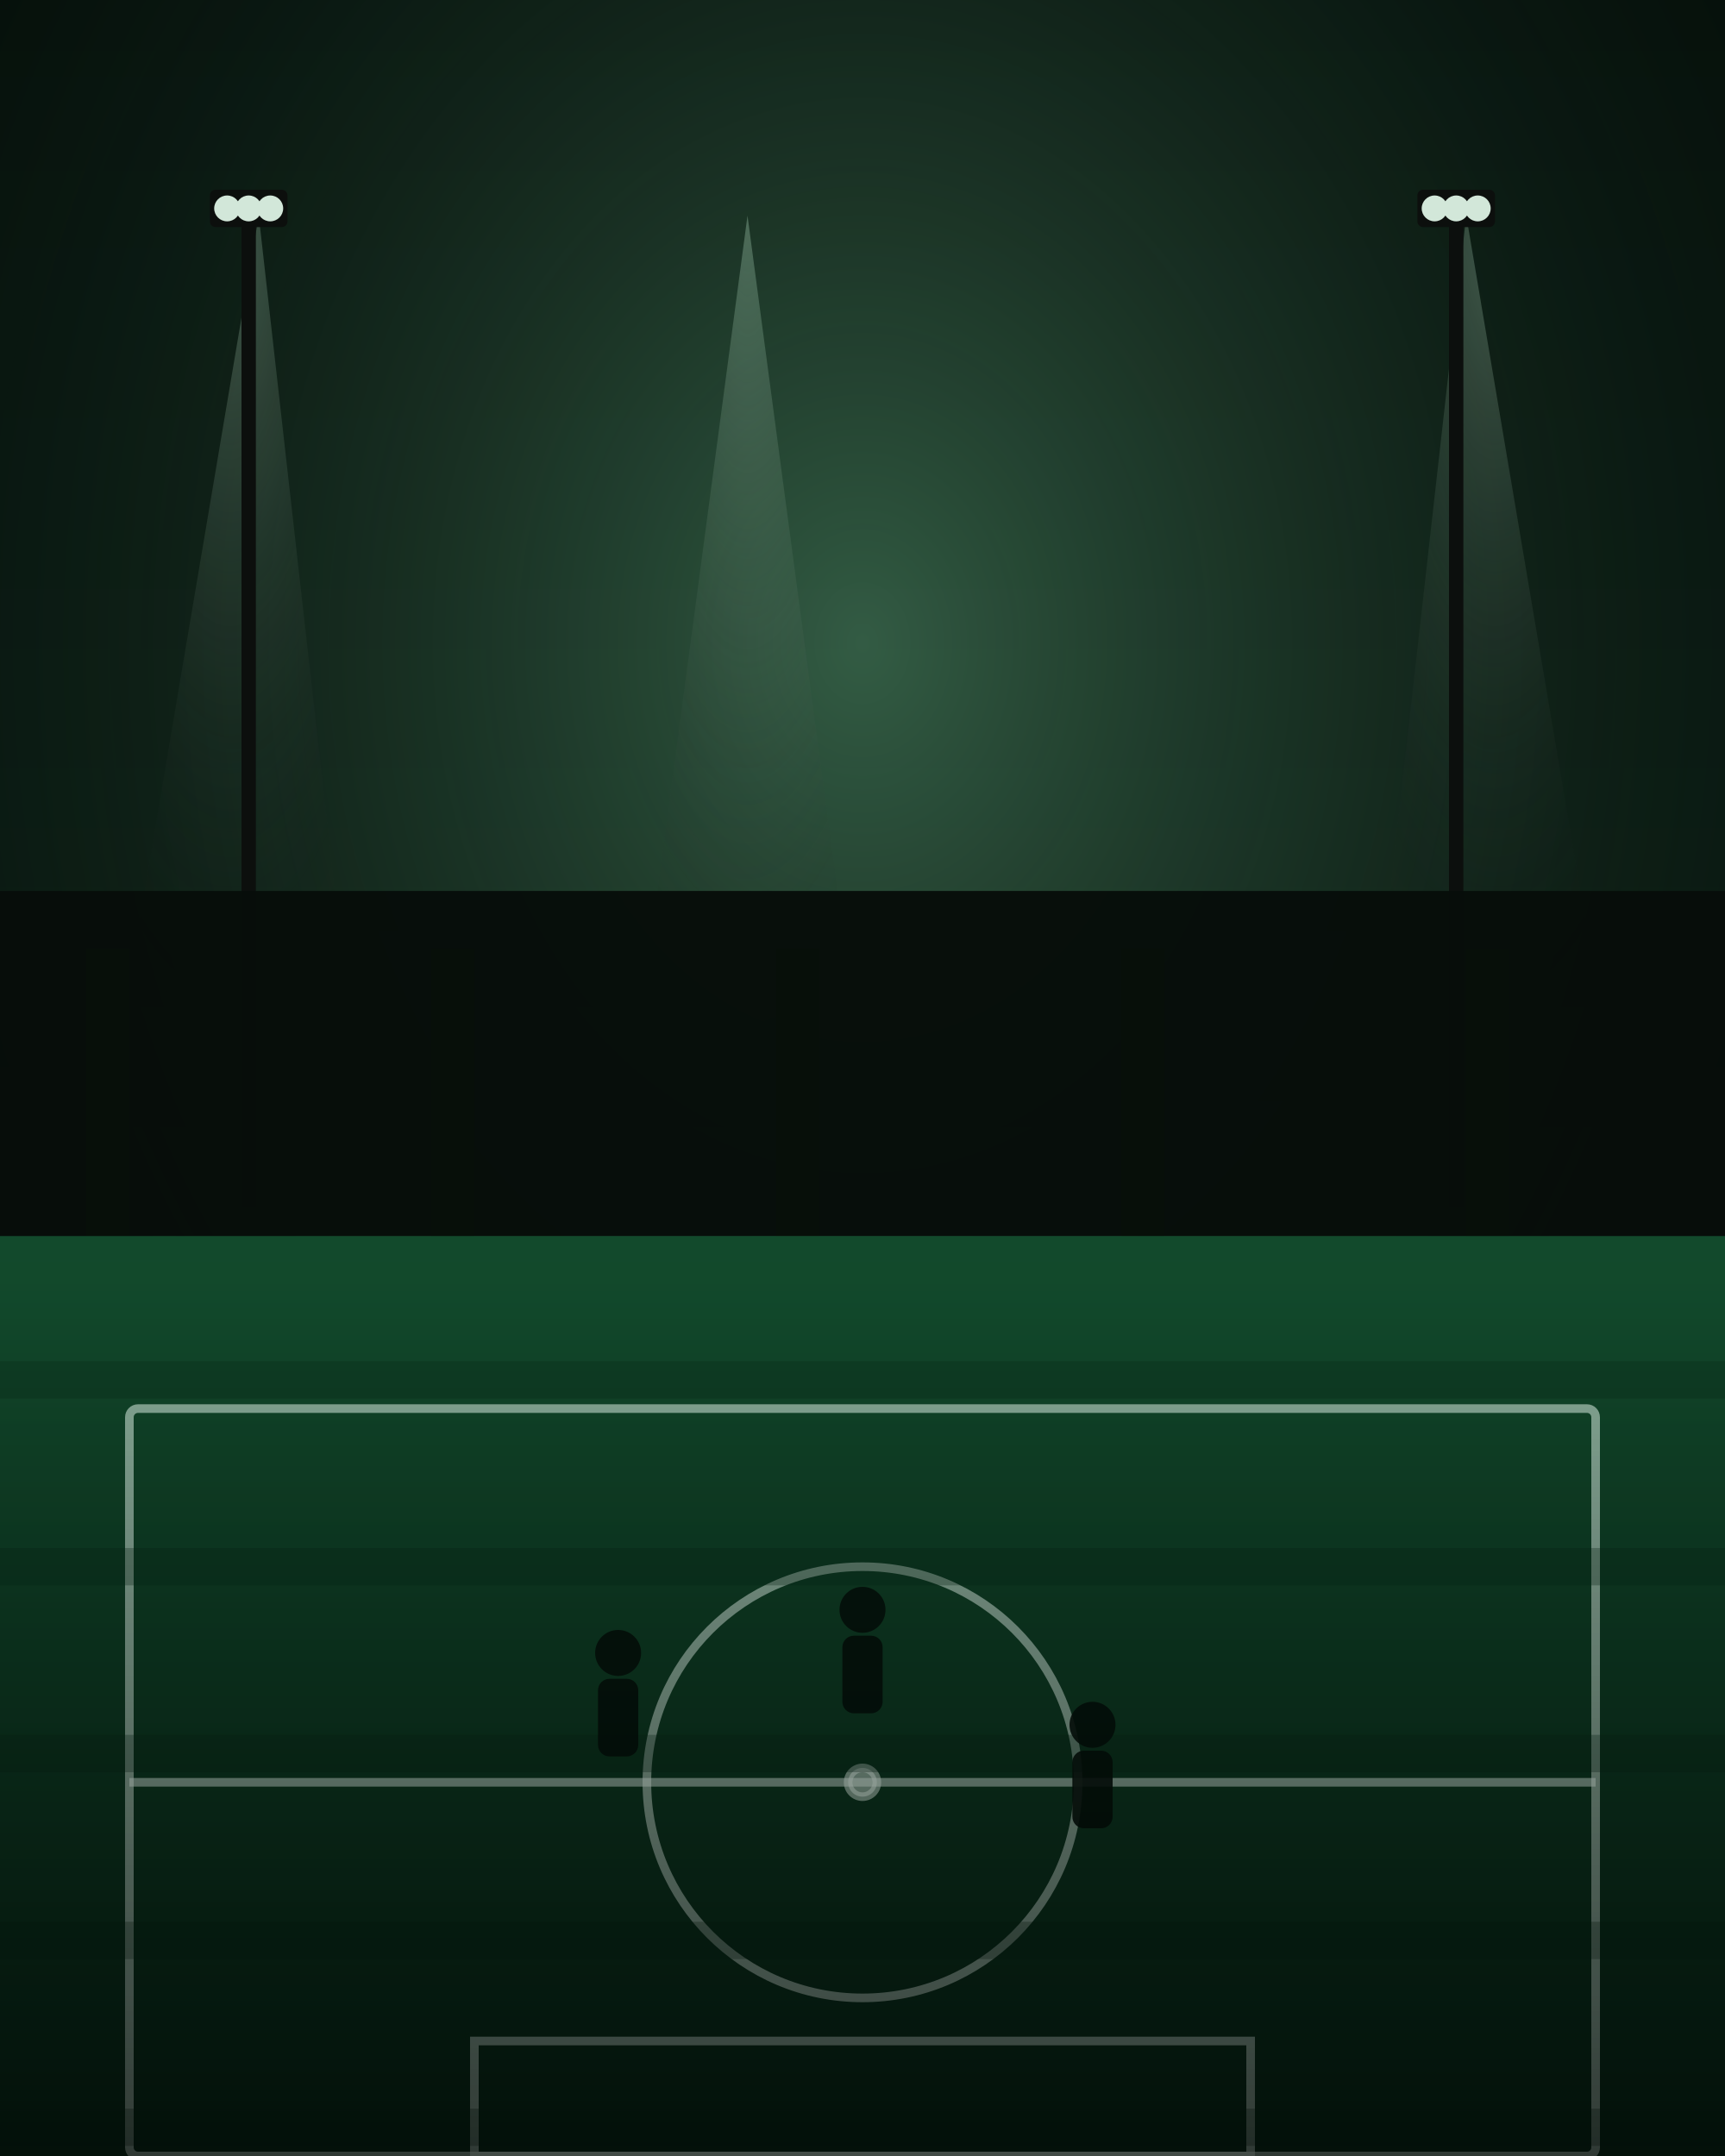
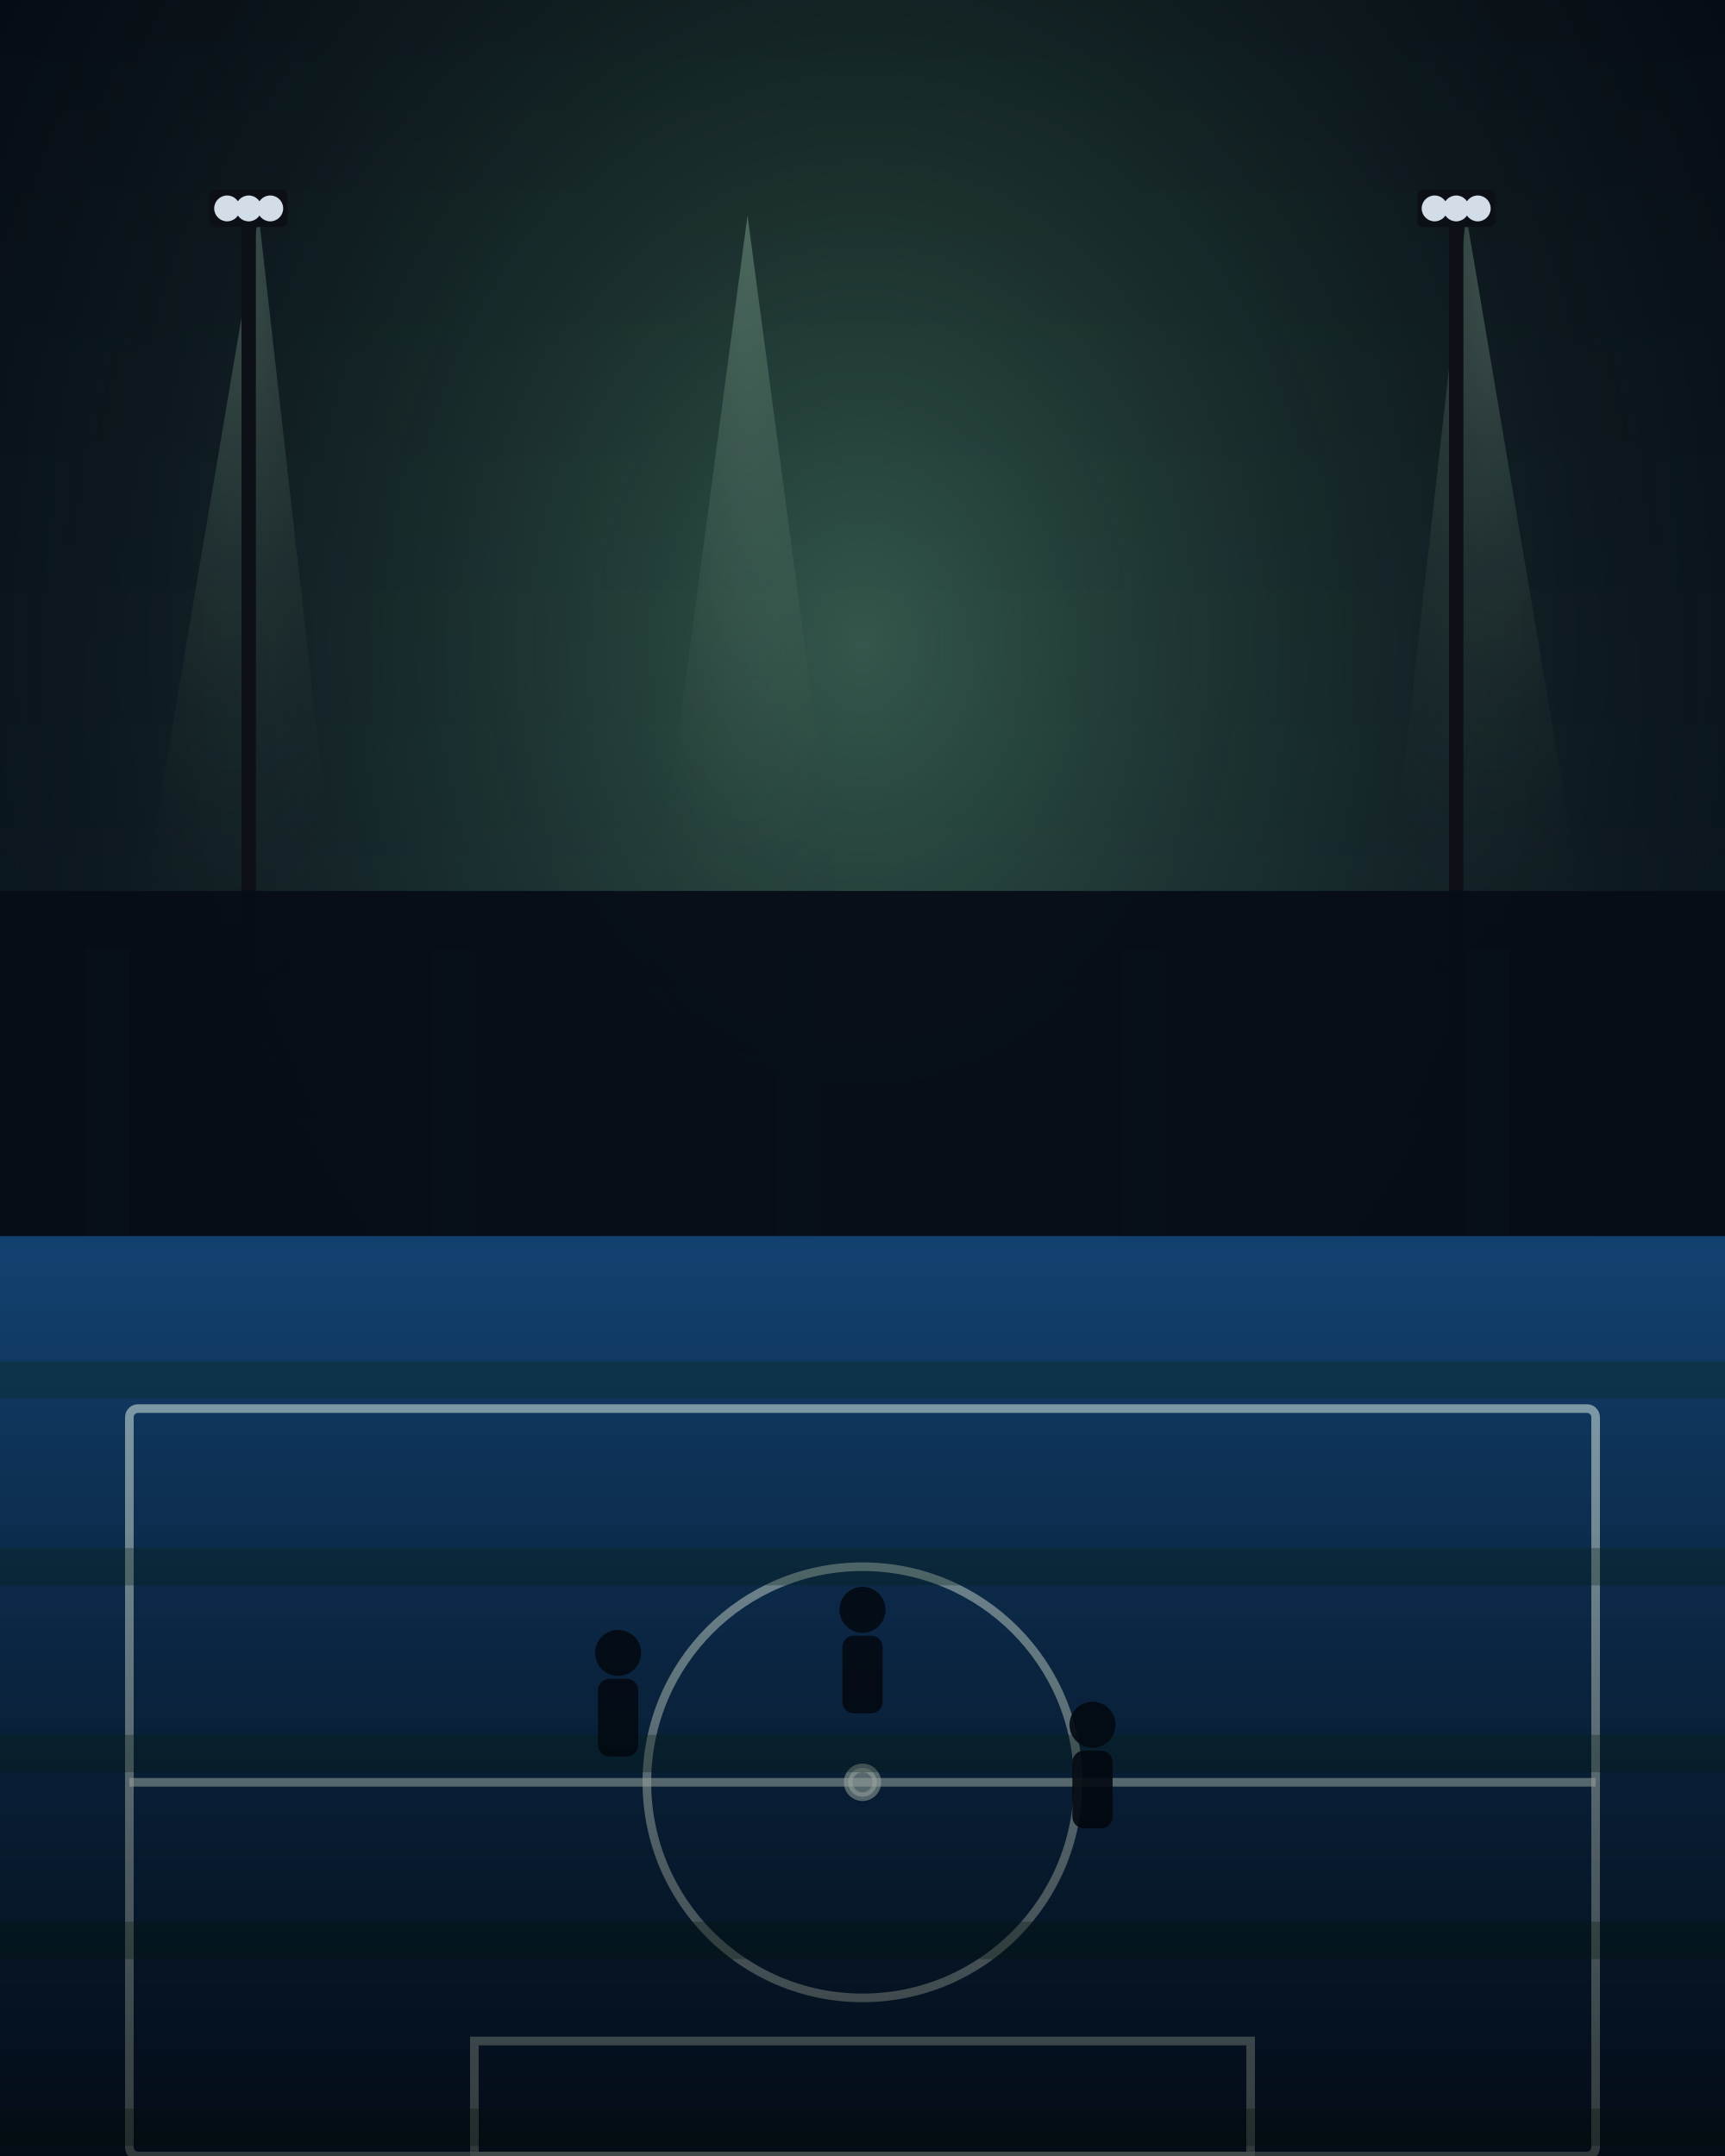
<svg xmlns="http://www.w3.org/2000/svg" width="100%" height="100%" viewBox="0 0 1200 1500" preserveAspectRatio="xMidYMid slice" role="img" aria-label="Estadio nocturno visto desde la tribuna">
  <defs>
    <linearGradient id="sky" x1="0" y1="0" x2="0" y2="1">
-       <stop offset="0%" stop-color="#05100b" />
-       <stop offset="55%" stop-color="#0a1a12" />
-       <stop offset="100%" stop-color="#0d2418" />
+       <stop offset="0%" stop-color="#050b14" />
+       <stop offset="55%" stop-color="#0a1420" />
+       <stop offset="100%" stop-color="#0d1a2c" />
    </linearGradient>
    <linearGradient id="pitch" x1="0" y1="0" x2="0" y2="1">
-       <stop offset="0%" stop-color="#124a2c" />
-       <stop offset="100%" stop-color="#0a2f1c" />
+       <stop offset="0%" stop-color="#12406e" />
+       <stop offset="100%" stop-color="#0a2340" />
    </linearGradient>
    <radialGradient id="glow" cx="50%" cy="30%" r="70%">
      <stop offset="0%" stop-color="rgba(150,255,190,0.30)" />
      <stop offset="100%" stop-color="transparent" />
    </radialGradient>
    <radialGradient id="beam" cx="50%" cy="0%" r="80%">
      <stop offset="0%" stop-color="rgba(210,255,225,0.55)" />
      <stop offset="100%" stop-color="transparent" />
    </radialGradient>
    <linearGradient id="vig" x1="0" y1="0" x2="0" y2="1">
      <stop offset="60%" stop-color="transparent" />
      <stop offset="100%" stop-color="rgba(0,0,0,0.65)" />
    </linearGradient>
  </defs>
  <rect width="1200" height="1500" fill="url(#sky)" />
  <rect width="1200" height="1500" fill="url(#glow)" />
  <g opacity="0.5" fill="url(#beam)">
    <polygon points="180,150 260,860 60,860" />
    <polygon points="520,150 620,900 420,900" />
    <polygon points="1020,150 940,860 1140,860" />
  </g>
-   <g fill="#0c0f0d">
+   <g fill="#0c0f16">
    <rect x="168" y="150" width="10" height="690" />
    <rect x="1008" y="150" width="10" height="690" />
    <rect x="146" y="132" width="54" height="26" rx="4" />
    <rect x="986" y="132" width="54" height="26" rx="4" />
  </g>
-   <g fill="#e8fff0" opacity="0.9">
+   <g fill="#e8f4ff" opacity="0.9">
    <circle cx="158" cy="145" r="9" />
    <circle cx="173" cy="145" r="9" />
    <circle cx="188" cy="145" r="9" />
    <circle cx="998" cy="145" r="9" />
    <circle cx="1013" cy="145" r="9" />
    <circle cx="1028" cy="145" r="9" />
  </g>
-   <g fill="#060d09" opacity="0.95">
+   <g fill="#060d16" opacity="0.95">
    <rect x="0" y="620" width="1200" height="240" />
    <path d="M0 620 L1200 620 L1200 700 Q600 640 0 700 Z" />
  </g>
-   <g fill="#071009" opacity="0.7">
+   <g fill="#07101a" opacity="0.7">
    <rect x="60" y="660" width="30" height="200" />
    <rect x="300" y="660" width="30" height="200" />
    <rect x="540" y="660" width="30" height="200" />
    <rect x="780" y="660" width="30" height="200" />
    <rect x="1020" y="660" width="30" height="200" />
  </g>
  <rect x="0" y="860" width="1200" height="640" fill="url(#pitch)" />
  <g stroke="rgba(235,255,244,0.55)" stroke-width="6" fill="none">
    <rect x="90" y="980" width="1020" height="520" rx="6" />
    <line x1="90" y1="1240" x2="1110" y2="1240" />
    <circle cx="600" cy="1240" r="150" />
    <circle cx="600" cy="1240" r="10" fill="rgba(235,255,244,0.55)" />
    <rect x="330" y="1420" width="540" height="80" />
  </g>
  <g stroke="rgba(9,40,24,0.5)" stroke-width="26" opacity="0.6">
    <line x1="0" y1="960" x2="1200" y2="960" />
    <line x1="0" y1="1090" x2="1200" y2="1090" />
    <line x1="0" y1="1220" x2="1200" y2="1220" />
    <line x1="0" y1="1350" x2="1200" y2="1350" />
    <line x1="0" y1="1480" x2="1200" y2="1480" />
  </g>
-   <g fill="#04120b" opacity="0.9">
+   <g fill="#040c18" opacity="0.9">
    <circle cx="430" cy="1150" r="16" />
    <rect x="416" y="1168" width="28" height="54" rx="8" />
    <circle cx="600" cy="1120" r="16" />
    <rect x="586" y="1138" width="28" height="54" rx="8" />
    <circle cx="760" cy="1200" r="16" />
    <rect x="746" y="1218" width="28" height="54" rx="8" />
  </g>
  <rect width="1200" height="1500" fill="url(#vig)" />
</svg>
